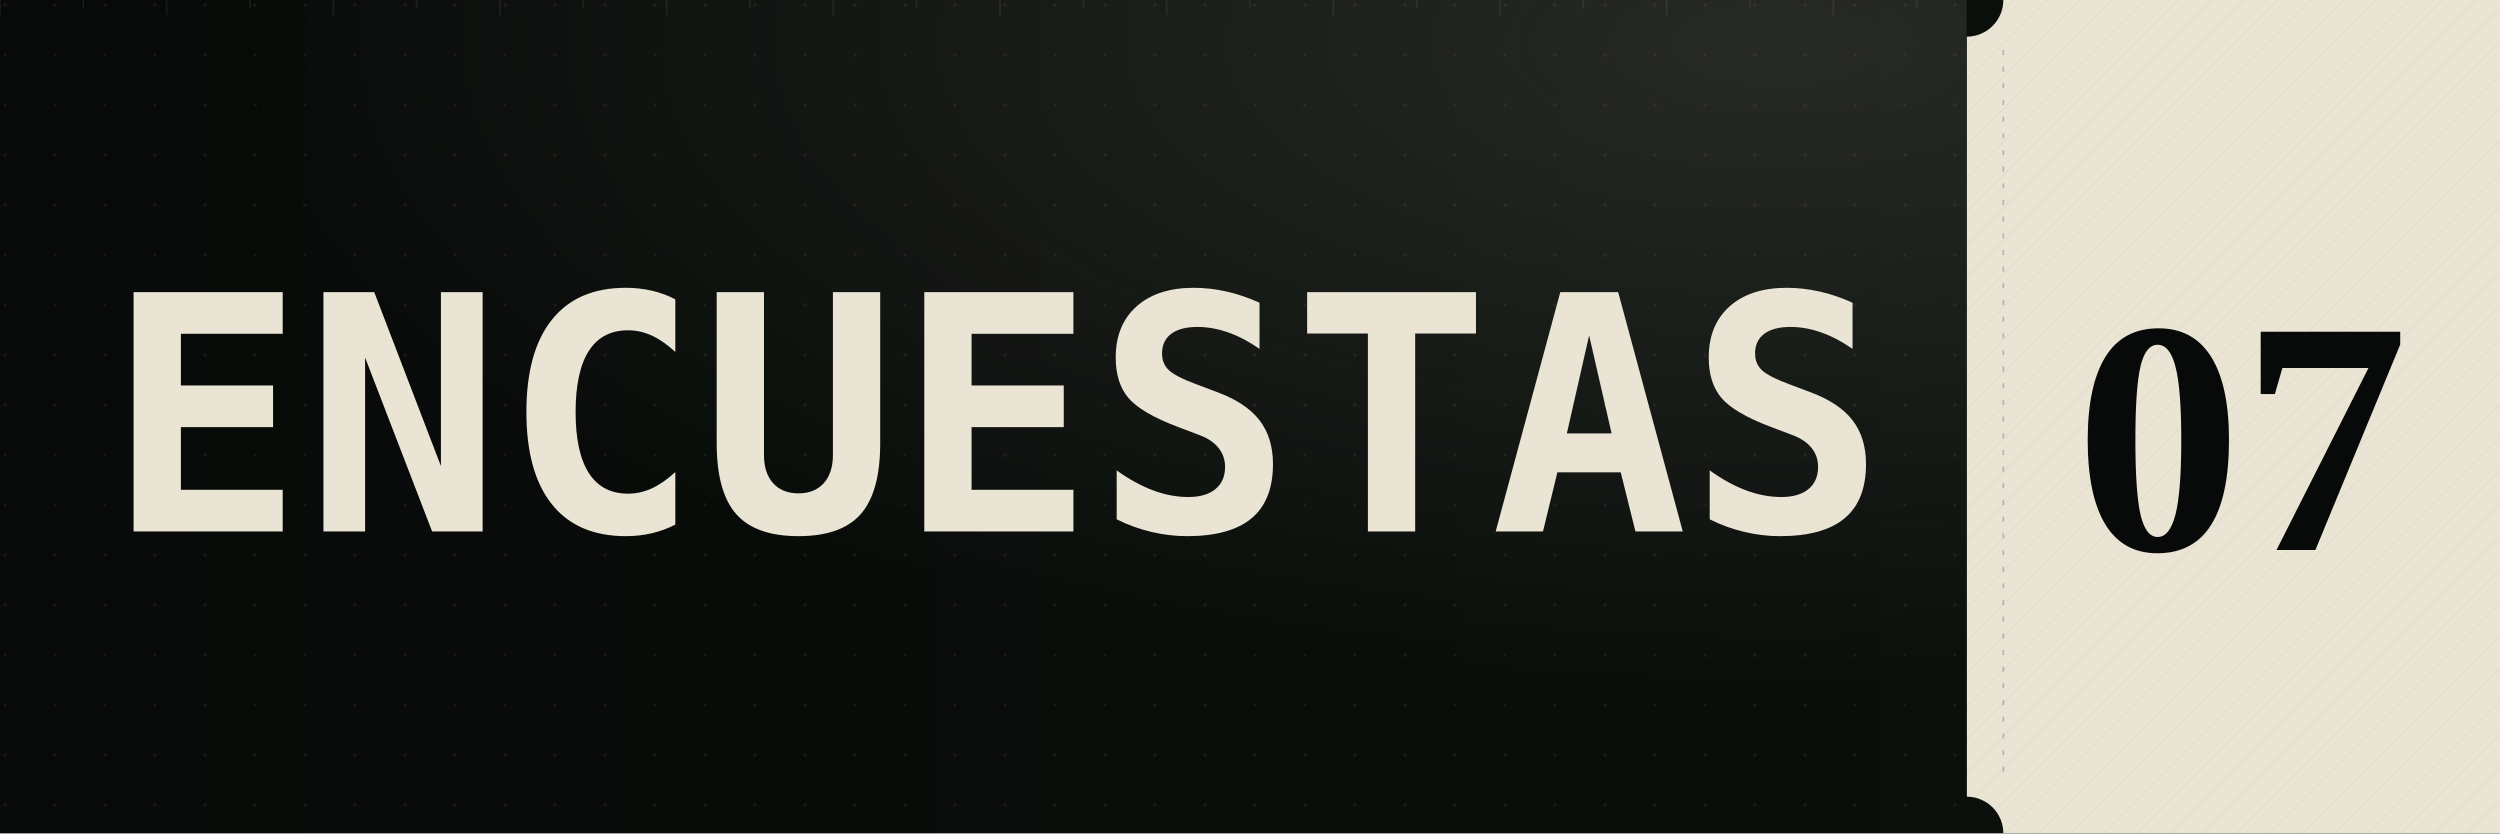
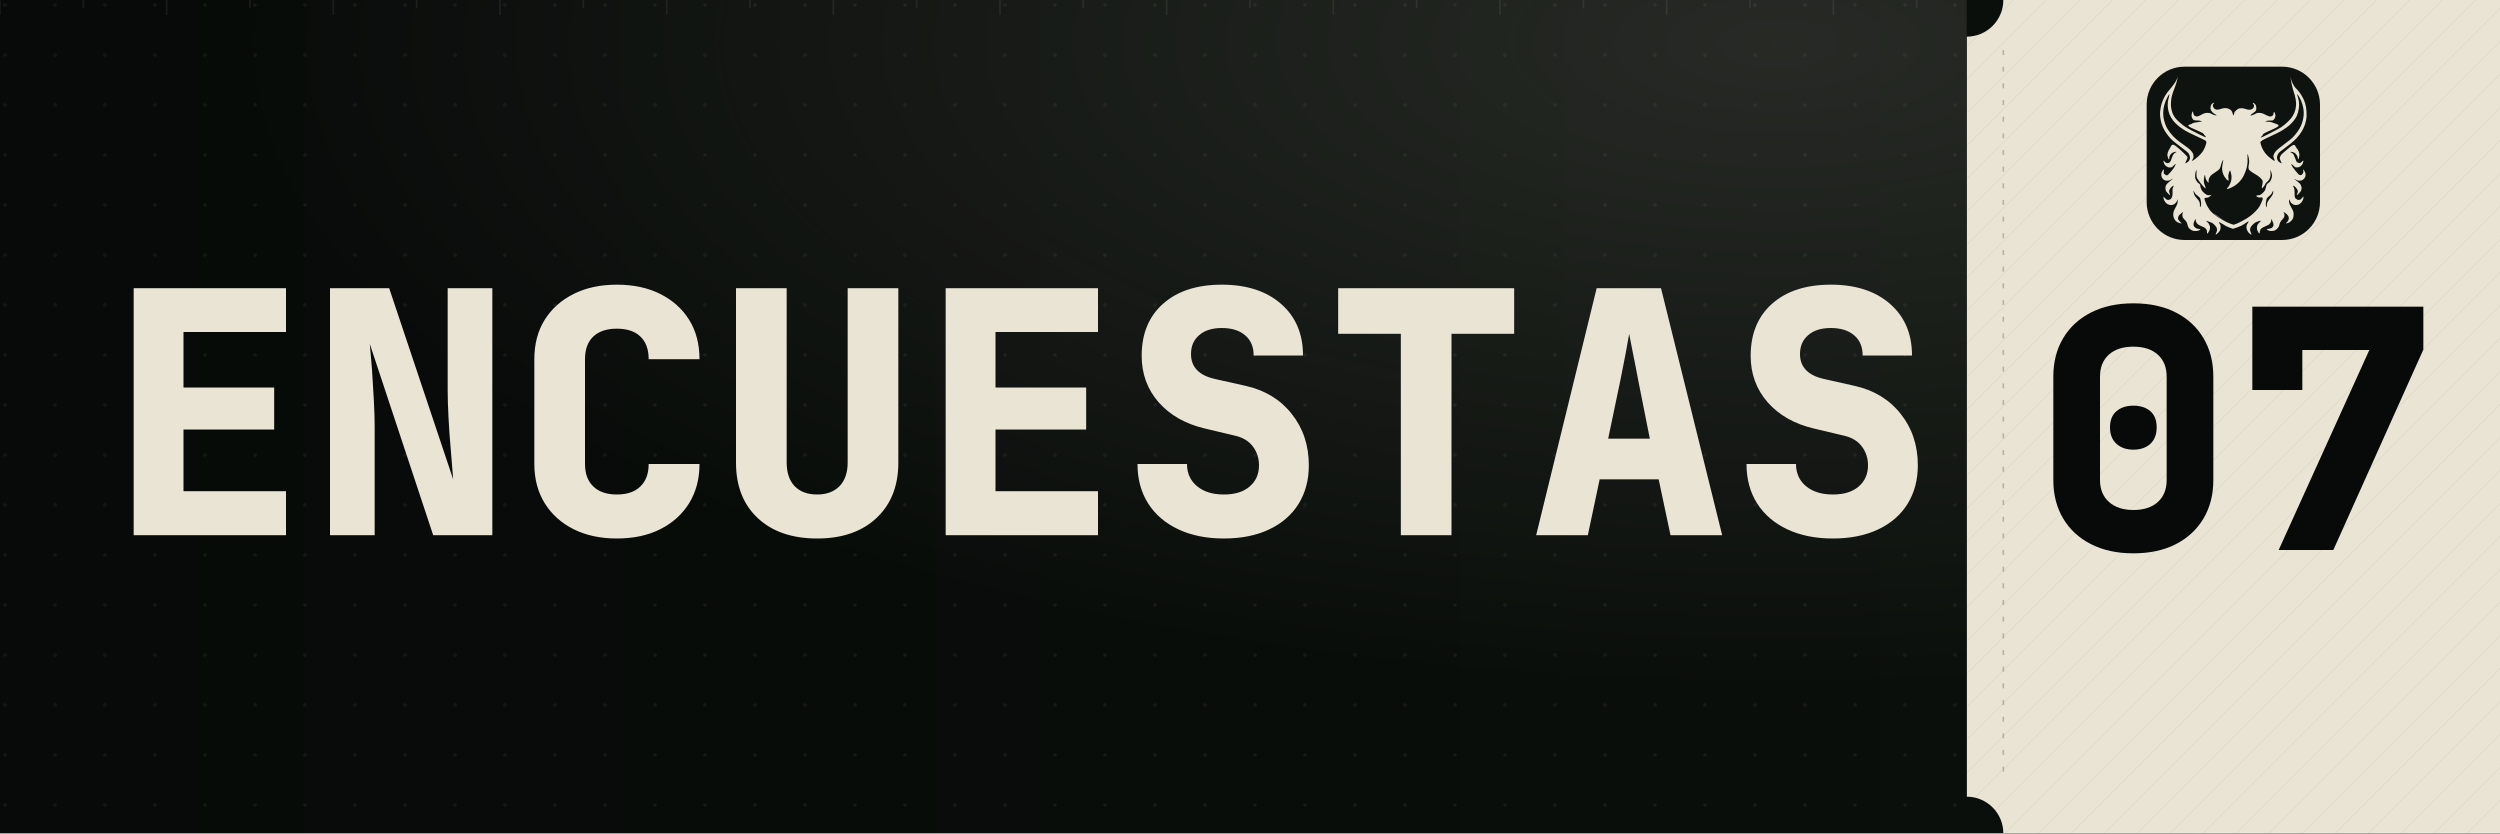
<svg xmlns="http://www.w3.org/2000/svg" viewBox="0 0 1500 500" width="1500" height="500" role="img" aria-label="neCyberWiki comunidad - encuestas">
  <defs>
    <linearGradient id="bg" x1="0" y1="0" x2="1" y2="0">
      <stop offset="0" stop-color="#070a08" />
      <stop offset="1" stop-color="#0b100c" />
    </linearGradient>
    <radialGradient id="glow" cx=".9" cy=".05" r=".78">
      <stop offset="0" stop-color="#e9e4d4" stop-opacity=".13" />
      <stop offset="1" stop-color="#e9e4d4" stop-opacity="0" />
    </radialGradient>
    <pattern id="dots" width="30" height="30" patternUnits="userSpaceOnUse">
      <circle cx="3" cy="3" r="1.1" fill="#e9e4d4" opacity=".06" />
    </pattern>
    <pattern id="hatch" width="14" height="14" patternUnits="userSpaceOnUse" patternTransform="rotate(45)">
      <line x1="0" y1="0" x2="0" y2="14" stroke="#070a08" stroke-width="1" opacity=".05" />
    </pattern>
    <mask id="stub">
      <rect x="1180" y="0" width="320" height="500" fill="#fff" />
      <circle cx="1180" cy="0" r="22" fill="#000" />
      <circle cx="1180" cy="500" r="22" fill="#000" />
    </mask>
  </defs>
  <rect width="1500" height="500" fill="url(#bg)" />
  <rect width="1180" height="500" fill="url(#dots)" />
  <rect width="1180" height="500" fill="url(#glow)" />
  <path d="M0 0V9 M50 0V5 M100 0V9 M150 0V5 M200 0V9 M250 0V5 M300 0V9 M350 0V5 M400 0V9 M450 0V5 M500 0V9 M550 0V5 M600 0V9 M650 0V5 M700 0V9 M750 0V5 M800 0V9 M850 0V5 M900 0V9 M950 0V5 M1000 0V9 M1050 0V5 M1100 0V9 M1150 0V5" stroke="#e9e4d4" stroke-opacity=".08" stroke-width="1" />
  <g mask="url(#stub)">
    <rect x="1180" y="0" width="320" height="500" fill="#e9e4d4" />
    <rect x="1180" y="0" width="320" height="500" fill="url(#hatch)" />
    <line x1="1202" y1="30" x2="1202" y2="470" stroke="#070a08" stroke-opacity=".22" stroke-width="1" stroke-dasharray="3 7" />
-     <text x="1345" y="330" text-anchor="middle" font-size="200" font-weight="800" fill="#070a08">07</text>
+     <path fill="#070a08" d="M1280.0 332.0Q1265.4 332.0 1254.6 326.5Q1243.8 321.0 1237.9 311.1Q1232.0 301.2 1232.0 288.0V226.0Q1232.0 212.8 1237.9 202.9Q1243.8 193.0 1254.6 187.5Q1265.4 182.0 1280.0 182.0Q1294.8 182.0 1305.5 187.5Q1316.2 193.0 1322.1 202.9Q1328.0 212.8 1328.0 226.0V288.0Q1328.0 301.2 1322.1 311.1Q1316.2 321.0 1305.5 326.5Q1294.8 332.0 1280.0 332.0ZM1280.0 306.0Q1289.4 306.0 1294.7 301.2Q1300.0 296.4 1300.0 288.0V226.0Q1300.0 217.6 1294.7 212.8Q1289.4 208.0 1280.0 208.0Q1270.6 208.0 1265.3 212.8Q1260.0 217.6 1260.0 226.0V288.0Q1260.0 296.4 1265.4 301.2Q1270.8 306.0 1280.0 306.0ZM1280.0 269.8Q1273.8 269.8 1269.9 266.3Q1266.0 262.8 1266.0 256.4Q1266.0 250.0 1269.9 246.7Q1273.8 243.4 1280.0 243.4Q1286.4 243.4 1290.2 246.7Q1294.0 250.0 1294.0 256.4Q1294.0 262.8 1290.2 266.3Q1286.4 269.8 1280.0 269.8ZM1367.2 330.0 1421.6 210.0H1381.4V234.0H1351.4V184.0H1454.0V209.8L1400.0 330.0Z" />
+     <g transform="translate(1288.0 40) scale(1.625)">
+       <rect width="64" height="64" rx="14" fill="#0e130f" />
+       <path fill="#e9e4d4" fill-rule="evenodd" d="M 11.45 3.40 C 11.45 5.10, 10.36 7.75, 10.09 8.42 C 9.82 9.10, 9.48 10.15, 9.30 10.89 C 9.12 11.63, 9.05 12.20, 9.00 12.87 C 8.95 13.54, 8.92 14.25, 9.00 14.94 C 9.08 15.63, 9.31 16.46, 9.50 17.02 C 9.69 17.58, 9.88 17.88, 10.14 18.30 C 10.40 18.72, 10.51 18.97, 11.08 19.54 C 11.65 20.11, 12.65 21.07, 13.57 21.74 C 14.49 22.41, 15.26 22.85, 16.59 23.56 C 17.93 24.27, 20.80 25.72, 21.58 25.99 C 22.36 26.26, 21.46 25.45, 21.25 25.17 C 21.04 24.89, 21.24 24.84, 20.29 24.31 C 19.34 23.78, 16.12 22.55, 15.52 22.01 C 14.92 21.47, 16.36 21.31, 16.69 21.09 C 17.02 20.87, 16.92 20.84, 17.52 20.70 C 18.12 20.56, 19.96 20.36, 20.27 20.23 C 20.57 20.10, 19.78 19.98, 19.35 19.91 C 18.92 19.84, 18.05 19.90, 17.67 19.81 C 17.29 19.72, 17.24 19.62, 17.06 19.39 C 16.88 19.16, 16.68 18.79, 16.61 18.45 C 16.54 18.11, 16.59 17.68, 16.66 17.36 C 16.73 17.04, 16.90 16.47, 17.03 16.55 C 17.16 16.63, 17.23 17.55, 17.45 17.86 C 17.66 18.16, 18.00 18.33, 18.32 18.38 C 18.64 18.43, 18.92 18.34, 19.35 18.18 C 19.78 18.02, 20.44 17.57, 20.88 17.39 C 21.32 17.21, 21.57 17.13, 21.97 17.09 C 22.37 17.05, 22.79 17.02, 23.26 17.14 C 23.73 17.26, 24.36 17.70, 24.79 17.83 C 25.22 17.96, 25.87 18.06, 25.82 17.93 C 25.77 17.80, 24.85 17.40, 24.49 17.04 C 24.13 16.68, 23.76 16.24, 23.63 15.78 C 23.50 15.32, 23.60 14.67, 23.72 14.30 C 23.84 13.93, 24.16 13.70, 24.34 13.54 C 24.52 13.38, 24.70 13.35, 24.79 13.34 C 24.88 13.33, 24.95 13.37, 24.91 13.46 C 24.87 13.56, 24.59 13.71, 24.52 13.91 C 24.45 14.11, 24.37 14.37, 24.47 14.65 C 24.57 14.93, 24.82 15.41, 25.13 15.61 C 25.44 15.81, 25.74 15.91, 26.32 15.86 C 26.90 15.81, 27.95 15.37, 28.59 15.31 C 29.23 15.25, 29.71 15.33, 30.17 15.51 C 30.64 15.69, 31.07 15.97, 31.38 16.38 C 31.69 16.79, 31.86 17.93, 32.05 17.98 C 32.24 18.03, 32.24 17.07, 32.52 16.67 C 32.80 16.28, 33.35 15.83, 33.73 15.61 C 34.10 15.39, 34.44 15.39, 34.77 15.36 C 35.10 15.33, 35.27 15.33, 35.71 15.41 C 36.15 15.49, 36.95 15.79, 37.38 15.86 C 37.82 15.93, 38.05 15.90, 38.32 15.86 C 38.59 15.82, 38.78 15.73, 38.97 15.61 C 39.16 15.49, 39.33 15.31, 39.44 15.14 C 39.55 14.97, 39.61 14.77, 39.63 14.60 C 39.65 14.43, 39.65 14.28, 39.58 14.10 C 39.51 13.92, 39.23 13.64, 39.19 13.51 C 39.14 13.38, 39.20 13.31, 39.31 13.34 C 39.42 13.37, 39.68 13.50, 39.86 13.68 C 40.04 13.86, 40.27 14.06, 40.37 14.40 C 40.47 14.74, 40.52 15.38, 40.47 15.73 C 40.42 16.08, 40.44 16.15, 40.08 16.52 C 39.72 16.89, 38.46 17.71, 38.32 17.93 C 38.18 18.15, 38.86 17.96, 39.26 17.83 C 39.66 17.70, 40.29 17.26, 40.74 17.14 C 41.19 17.02, 41.58 17.05, 41.98 17.09 C 42.38 17.13, 42.63 17.20, 43.12 17.39 C 43.60 17.58, 44.44 18.07, 44.89 18.23 C 45.34 18.39, 45.54 18.43, 45.83 18.38 C 46.12 18.33, 46.45 18.20, 46.65 17.91 C 46.85 17.62, 46.88 16.69, 47.02 16.65 C 47.16 16.61, 47.41 17.36, 47.49 17.66 C 47.57 17.96, 47.55 18.18, 47.49 18.45 C 47.43 18.72, 47.32 19.05, 47.14 19.29 C 46.96 19.52, 46.80 19.76, 46.43 19.86 C 46.05 19.96, 45.33 19.84, 44.89 19.91 C 44.45 19.98, 43.72 20.21, 43.78 20.28 C 43.84 20.35, 44.77 20.28, 45.24 20.35 C 45.71 20.42, 46.06 20.43, 46.62 20.70 C 47.18 20.97, 49.12 21.33, 48.62 21.96 C 48.12 22.59, 44.58 23.93, 43.61 24.50 C 42.64 25.07, 42.97 25.11, 42.79 25.37 C 42.61 25.63, 41.61 26.45, 42.52 26.08 C 43.43 25.71, 46.88 23.92, 48.25 23.17 C 49.62 22.42, 49.90 22.25, 50.72 21.59 C 51.54 20.93, 52.53 20.01, 53.17 19.24 C 53.81 18.47, 54.22 17.77, 54.55 16.97 C 54.88 16.17, 55.07 15.28, 55.15 14.45 C 55.23 13.62, 55.15 12.86, 55.00 11.98 C 54.85 11.10, 54.57 10.01, 54.26 9.16 C 53.95 8.31, 53.12 5.10, 53.12 3.40 C 53.12 5.10, 54.49 7.39, 54.97 7.85 C 55.45 8.31, 55.97 8.84, 56.48 9.56 C 56.99 10.28, 57.61 11.28, 58.01 12.18 C 58.41 13.08, 58.68 13.95, 58.85 14.94 C 59.02 15.93, 59.06 17.27, 59.05 18.11 C 59.04 18.95, 58.92 19.38, 58.80 19.98 C 58.68 20.58, 58.56 21.06, 58.31 21.71 C 58.06 22.36, 57.75 23.12, 57.27 23.89 C 56.79 24.66, 56.14 25.54, 55.44 26.31 C 54.74 27.08, 54.07 27.66, 53.05 28.50 C 52.03 29.34, 50.11 30.66, 49.34 31.32 C 48.57 31.98, 48.63 32.10, 48.43 32.43 C 48.23 32.76, 48.17 32.99, 48.13 33.27 C 48.09 33.55, 48.11 33.86, 48.18 34.11 C 48.25 34.36, 48.40 34.61, 48.53 34.80 C 48.66 34.98, 48.74 35.08, 48.95 35.22 C 49.16 35.36, 49.75 35.83, 49.79 35.62 C 49.83 35.41, 49.22 34.43, 49.17 33.96 C 49.12 33.49, 49.28 33.15, 49.51 32.78 C 49.74 32.41, 49.77 32.36, 50.53 31.72 C 51.29 31.08, 53.29 29.24, 54.08 28.95 C 54.87 28.66, 54.94 29.55, 55.29 29.96 C 55.64 30.37, 56.00 30.90, 56.18 31.39 C 56.36 31.88, 56.42 32.40, 56.38 32.88 C 56.34 33.36, 56.06 34.23, 55.94 34.26 C 55.82 34.29, 55.82 33.45, 55.64 33.07 C 55.46 32.70, 55.16 32.27, 54.87 32.01 C 54.58 31.75, 54.21 31.61, 53.89 31.52 C 53.57 31.43, 53.00 31.42, 52.97 31.49 C 52.94 31.55, 53.47 31.73, 53.69 31.91 C 53.91 32.09, 54.05 32.09, 54.31 32.58 C 54.57 33.07, 55.01 34.39, 55.24 34.85 C 55.47 35.31, 55.48 35.25, 55.71 35.37 C 55.95 35.49, 56.30 35.68, 56.65 35.57 C 57.00 35.46, 57.63 34.71, 57.81 34.70 C 57.99 34.69, 57.78 35.25, 57.71 35.50 C 57.64 35.75, 57.54 35.96, 57.37 36.19 C 57.20 36.41, 56.93 36.69, 56.70 36.85 C 56.47 37.01, 56.25 37.09, 56.01 37.15 C 55.77 37.21, 55.49 37.23, 55.27 37.20 C 55.05 37.18, 54.99 37.21, 54.68 37.00 C 54.37 36.79, 53.54 35.91, 53.42 35.94 C 53.30 35.97, 53.55 36.56, 53.96 37.17 C 54.38 37.78, 55.46 39.09, 55.91 39.57 C 56.36 40.05, 56.43 39.96, 56.65 40.02 C 56.87 40.08, 57.05 40.05, 57.24 39.92 C 57.43 39.79, 57.66 39.47, 57.76 39.25 C 57.86 39.03, 57.87 38.81, 57.86 38.61 C 57.85 38.41, 57.70 38.16, 57.71 38.06 C 57.72 37.97, 57.75 37.87, 57.89 38.04 C 58.03 38.21, 58.42 38.74, 58.55 39.10 C 58.68 39.46, 58.69 39.85, 58.65 40.19 C 58.61 40.53, 58.49 40.86, 58.31 41.13 C 58.13 41.40, 57.81 41.64, 57.59 41.79 C 57.37 41.94, 57.29 42.00, 57.00 42.04 C 56.71 42.08, 56.26 42.13, 55.86 42.04 C 55.46 41.95, 54.49 41.34, 54.60 41.52 C 54.71 41.71, 56.10 42.66, 56.53 43.15 C 56.96 43.64, 57.07 44.08, 57.17 44.44 C 57.27 44.80, 57.18 45.04, 57.12 45.33 C 57.05 45.62, 57.05 45.82, 56.78 46.17 C 56.51 46.52, 55.63 47.41, 55.47 47.43 C 55.30 47.45, 55.75 46.59, 55.79 46.27 C 55.83 45.95, 55.84 45.83, 55.69 45.52 C 55.54 45.21, 55.14 44.66, 54.87 44.41 C 54.60 44.15, 54.11 43.84, 54.06 43.99 C 54.01 44.14, 54.44 44.65, 54.55 45.33 C 54.66 46.01, 54.57 47.49, 54.70 48.09 C 54.83 48.69, 55.10 48.72, 55.32 48.91 C 55.54 49.09, 55.75 49.18, 56.01 49.20 C 56.27 49.22, 56.55 49.21, 56.85 49.01 C 57.15 48.81, 57.61 48.13, 57.79 48.02 C 57.97 47.91, 57.92 48.16, 57.91 48.34 C 57.90 48.53, 57.83 48.84, 57.71 49.13 C 57.59 49.42, 57.40 49.79, 57.17 50.07 C 56.94 50.35, 56.61 50.62, 56.31 50.79 C 56.01 50.96, 55.67 51.04, 55.37 51.08 C 55.07 51.12, 54.80 51.10, 54.53 51.03 C 54.26 50.96, 53.97 50.80, 53.74 50.64 C 53.51 50.48, 53.36 50.34, 53.17 50.07 C 52.98 49.80, 52.71 48.94, 52.63 49.03 C 52.55 49.12, 52.51 49.96, 52.72 50.61 C 52.93 51.26, 53.65 52.33, 53.91 52.93 C 54.17 53.53, 54.24 53.70, 54.26 54.22 C 54.28 54.74, 54.23 55.53, 54.01 56.05 C 53.79 56.56, 53.26 57.04, 52.95 57.31 C 52.64 57.59, 52.42 57.61, 52.16 57.70 C 51.90 57.79, 51.39 57.95, 51.39 57.83 C 51.39 57.71, 52.00 57.33, 52.18 56.99 C 52.36 56.65, 52.52 56.19, 52.48 55.80 C 52.44 55.41, 52.25 55.02, 51.93 54.66 C 51.61 54.30, 50.76 53.69, 50.58 53.65 C 50.40 53.61, 50.83 54.09, 50.85 54.42 C 50.87 54.75, 50.94 55.17, 50.70 55.65 C 50.46 56.13, 49.74 56.70, 49.41 57.28 C 49.08 57.87, 48.98 58.69, 48.72 59.16 C 48.46 59.63, 48.14 59.88, 47.86 60.12 C 47.58 60.35, 47.38 60.48, 47.02 60.57 C 46.67 60.66, 46.07 60.69, 45.73 60.67 C 45.39 60.65, 45.22 60.57, 44.99 60.47 C 44.77 60.37, 44.20 60.20, 44.38 60.05 C 44.56 59.90, 45.69 59.79, 46.08 59.58 C 46.47 59.37, 46.64 59.10, 46.75 58.81 C 46.86 58.52, 46.87 58.25, 46.75 57.83 C 46.63 57.41, 46.16 56.40, 46.03 56.27 C 45.90 56.15, 46.04 56.81, 45.96 57.08 C 45.88 57.35, 45.74 57.64, 45.56 57.87 C 45.38 58.10, 45.39 58.16, 44.89 58.44 C 44.39 58.72, 43.08 59.23, 42.57 59.58 C 42.06 59.93, 42.02 60.20, 41.86 60.54 C 41.70 60.88, 41.79 61.64, 41.63 61.65 C 41.47 61.66, 41.07 60.91, 40.92 60.59 C 40.77 60.27, 40.74 60.02, 40.72 59.75 C 40.70 59.48, 40.71 59.24, 40.77 58.96 C 40.84 58.68, 40.88 58.40, 41.11 58.07 C 41.34 57.74, 42.08 57.17, 42.15 56.99 C 42.22 56.81, 41.90 56.90, 41.53 57.01 C 41.16 57.12, 40.44 57.32, 39.95 57.65 C 39.46 57.98, 38.88 58.63, 38.60 58.96 C 38.33 59.29, 38.37 59.34, 38.30 59.60 C 38.23 59.86, 38.14 60.09, 38.20 60.49 C 38.26 60.89, 38.77 61.88, 38.67 62.00 C 38.57 62.12, 37.90 61.57, 37.61 61.23 C 37.32 60.89, 37.04 60.39, 36.92 59.95 C 36.80 59.51, 36.81 59.04, 36.92 58.57 C 37.03 58.10, 37.90 57.14, 37.58 57.16 C 37.26 57.18, 35.91 58.25, 35.01 58.69 C 34.10 59.13, 32.78 59.62, 32.15 59.78 C 31.52 59.94, 31.67 59.78, 31.21 59.63 C 30.75 59.48, 30.12 59.26, 29.38 58.89 C 28.64 58.52, 27.11 57.45, 26.76 57.41 C 26.41 57.37, 27.21 58.21, 27.28 58.67 C 27.35 59.13, 27.30 59.73, 27.18 60.15 C 27.06 60.57, 26.82 60.87, 26.54 61.18 C 26.26 61.49, 25.58 62.09, 25.48 62.00 C 25.38 61.91, 25.87 60.98, 25.95 60.64 C 26.03 60.30, 26.01 60.21, 25.95 59.95 C 25.89 59.69, 25.89 59.43, 25.60 59.06 C 25.32 58.69, 24.79 58.09, 24.24 57.75 C 23.68 57.41, 22.64 57.13, 22.27 57.01 C 21.90 56.89, 21.90 56.88, 22.00 57.03 C 22.10 57.18, 22.66 57.57, 22.89 57.92 C 23.12 58.27, 23.32 58.70, 23.38 59.11 C 23.44 59.52, 23.40 59.97, 23.23 60.39 C 23.06 60.81, 22.54 61.63, 22.37 61.65 C 22.21 61.67, 22.33 60.84, 22.24 60.54 C 22.15 60.24, 22.03 60.05, 21.85 59.85 C 21.67 59.65, 21.65 59.59, 21.18 59.33 C 20.71 59.07, 19.51 58.65, 19.01 58.29 C 18.51 57.93, 18.35 57.52, 18.19 57.18 C 18.03 56.84, 18.20 56.21, 18.07 56.27 C 17.94 56.33, 17.51 57.12, 17.40 57.53 C 17.29 57.95, 17.25 58.40, 17.40 58.76 C 17.55 59.12, 17.92 59.47, 18.32 59.68 C 18.72 59.89, 19.67 59.92, 19.82 60.05 C 19.97 60.18, 19.43 60.37, 19.20 60.47 C 18.97 60.57, 18.78 60.65, 18.46 60.67 C 18.14 60.70, 17.63 60.70, 17.28 60.62 C 16.93 60.54, 16.66 60.45, 16.34 60.22 C 16.02 59.99, 15.65 59.73, 15.38 59.26 C 15.11 58.79, 15.06 57.97, 14.73 57.38 C 14.40 56.80, 13.66 56.24, 13.40 55.75 C 13.14 55.26, 13.19 54.77, 13.20 54.42 C 13.21 54.07, 13.65 53.60, 13.47 53.65 C 13.29 53.70, 12.43 54.38, 12.12 54.71 C 11.81 55.04, 11.69 55.34, 11.62 55.65 C 11.55 55.95, 11.52 56.19, 11.72 56.54 C 11.92 56.89, 12.64 57.55, 12.81 57.78 C 12.98 58.01, 12.98 57.96, 12.73 57.90 C 12.48 57.84, 11.69 57.64, 11.30 57.41 C 10.91 57.18, 10.63 56.88, 10.39 56.54 C 10.16 56.20, 9.98 55.74, 9.89 55.36 C 9.80 54.98, 9.80 54.66, 9.84 54.27 C 9.88 53.88, 9.89 53.64, 10.14 53.03 C 10.39 52.42, 11.11 51.28, 11.32 50.61 C 11.53 49.94, 11.46 49.11, 11.42 48.98 C 11.38 48.85, 11.26 49.54, 11.08 49.82 C 10.90 50.10, 10.62 50.44, 10.36 50.64 C 10.10 50.84, 9.80 50.96, 9.52 51.03 C 9.24 51.10, 8.98 51.13, 8.68 51.08 C 8.38 51.03, 7.98 50.91, 7.69 50.74 C 7.40 50.57, 7.15 50.34, 6.93 50.07 C 6.71 49.80, 6.50 49.45, 6.38 49.13 C 6.26 48.81, 6.20 48.32, 6.19 48.14 C 6.18 47.96, 6.14 47.93, 6.31 48.07 C 6.48 48.21, 6.92 48.77, 7.20 48.96 C 7.48 49.15, 7.74 49.20, 7.99 49.20 C 8.25 49.20, 8.54 49.07, 8.73 48.96 C 8.92 48.85, 9.01 48.82, 9.15 48.54 C 9.29 48.26, 9.48 47.85, 9.55 47.30 C 9.62 46.75, 9.48 45.78, 9.55 45.23 C 9.62 44.68, 10.06 44.12, 9.99 43.99 C 9.92 43.86, 9.39 44.21, 9.13 44.46 C 8.87 44.71, 8.55 45.17, 8.41 45.47 C 8.27 45.77, 8.27 45.94, 8.31 46.27 C 8.35 46.60, 8.80 47.44, 8.63 47.43 C 8.46 47.42, 7.60 46.58, 7.32 46.22 C 7.04 45.86, 7.04 45.59, 6.98 45.28 C 6.92 44.97, 6.88 44.69, 6.98 44.34 C 7.08 43.99, 7.12 43.70, 7.57 43.20 C 8.02 42.70, 9.58 41.56, 9.69 41.37 C 9.80 41.18, 8.72 41.94, 8.24 42.04 C 7.76 42.14, 7.22 42.14, 6.80 41.99 C 6.38 41.84, 5.97 41.51, 5.74 41.13 C 5.51 40.76, 5.39 40.18, 5.40 39.74 C 5.41 39.30, 5.64 38.80, 5.79 38.51 C 5.94 38.22, 6.23 37.89, 6.31 37.99 C 6.39 38.09, 6.26 38.84, 6.29 39.10 C 6.32 39.36, 6.33 39.39, 6.48 39.55 C 6.63 39.71, 6.95 40.02, 7.20 40.07 C 7.45 40.12, 7.53 40.24, 7.99 39.82 C 8.45 39.40, 9.49 38.18, 9.94 37.52 C 10.39 36.87, 10.75 35.98, 10.68 35.89 C 10.61 35.80, 9.81 36.73, 9.52 36.95 C 9.23 37.17, 9.15 37.16, 8.93 37.20 C 8.71 37.24, 8.44 37.25, 8.19 37.20 C 7.94 37.15, 7.68 37.04, 7.45 36.90 C 7.22 36.76, 7.00 36.57, 6.83 36.38 C 6.66 36.19, 6.54 36.00, 6.43 35.74 C 6.32 35.48, 6.21 34.97, 6.19 34.80 C 6.17 34.63, 6.19 34.64, 6.31 34.73 C 6.43 34.82, 6.69 35.17, 6.90 35.32 C 7.11 35.47, 7.33 35.59, 7.55 35.62 C 7.77 35.64, 8.02 35.60, 8.24 35.47 C 8.46 35.34, 8.61 35.31, 8.85 34.85 C 9.09 34.39, 9.43 33.18, 9.69 32.68 C 9.95 32.18, 10.19 32.06, 10.41 31.86 C 10.63 31.66, 11.03 31.55, 11.03 31.49 C 11.03 31.42, 10.70 31.40, 10.41 31.47 C 10.13 31.54, 9.64 31.67, 9.32 31.91 C 9.00 32.15, 8.69 32.53, 8.51 32.93 C 8.33 33.33, 8.37 34.25, 8.24 34.28 C 8.11 34.31, 7.81 33.50, 7.72 33.12 C 7.63 32.74, 7.59 32.47, 7.72 31.99 C 7.85 31.51, 8.12 30.78, 8.51 30.26 C 8.90 29.75, 9.05 28.47, 10.07 28.90 C 11.09 29.33, 13.82 31.98, 14.63 32.83 C 15.44 33.68, 14.99 33.55, 14.93 34.01 C 14.87 34.47, 14.21 35.43, 14.26 35.62 C 14.30 35.81, 14.96 35.33, 15.20 35.17 C 15.43 35.01, 15.54 34.87, 15.67 34.66 C 15.80 34.45, 15.92 34.14, 15.97 33.91 C 16.02 33.68, 16.02 33.52, 15.97 33.27 C 15.92 33.02, 15.87 32.76, 15.67 32.43 C 15.47 32.10, 15.76 32.17, 14.76 31.32 C 13.76 30.47, 10.90 28.42, 9.67 27.32 C 8.44 26.22, 7.96 25.51, 7.37 24.73 C 6.78 23.95, 6.46 23.30, 6.14 22.65 C 5.82 22.00, 5.63 21.45, 5.45 20.82 C 5.27 20.20, 5.13 19.57, 5.05 18.90 C 4.97 18.23, 4.88 17.65, 4.95 16.82 C 5.02 15.99, 5.18 14.86, 5.45 13.91 C 5.72 12.96, 6.11 12.01, 6.58 11.14 C 7.05 10.28, 7.63 9.45, 8.26 8.72 C 8.89 8.00, 11.45 5.10, 11.45 3.40 Z M 8.41 10.15 C 8.55 10.20, 7.91 12.14, 7.82 13.02 C 7.73 13.90, 7.76 14.67, 7.87 15.44 C 7.98 16.21, 8.16 16.93, 8.46 17.66 C 8.76 18.39, 9.20 19.13, 9.69 19.79 C 10.18 20.45, 10.76 21.03, 11.40 21.59 C 12.04 22.15, 12.80 22.70, 13.52 23.17 C 14.24 23.64, 14.52 23.81, 15.70 24.40 C 16.88 24.99, 19.55 26.20, 20.59 26.73 C 21.63 27.26, 21.75 27.22, 21.95 27.59 C 22.15 27.96, 21.99 28.38, 21.80 28.97 C 21.61 29.56, 21.25 30.47, 20.81 31.15 C 20.37 31.83, 19.82 32.44, 19.16 33.05 C 18.50 33.66, 17.15 34.69, 16.83 34.78 C 16.51 34.88, 17.18 33.98, 17.25 33.62 C 17.32 33.26, 17.33 32.98, 17.25 32.63 C 17.17 32.28, 17.09 31.93, 16.76 31.49 C 16.43 31.05, 16.02 30.61, 15.25 29.99 C 14.48 29.37, 13.05 28.47, 12.14 27.76 C 11.23 27.05, 10.51 26.47, 9.79 25.71 C 9.07 24.95, 8.30 23.93, 7.82 23.19 C 7.34 22.45, 7.15 22.04, 6.88 21.27 C 6.61 20.50, 6.31 19.52, 6.19 18.60 C 6.08 17.68, 6.06 16.71, 6.19 15.73 C 6.32 14.75, 6.61 13.65, 6.98 12.72 C 7.35 11.79, 8.27 10.10, 8.41 10.15 Z M 55.59 10.15 C 55.71 10.06, 56.59 11.54, 56.97 12.42 C 57.35 13.30, 57.70 14.49, 57.86 15.44 C 58.02 16.39, 58.04 17.21, 57.96 18.11 C 57.88 19.01, 57.64 20.00, 57.37 20.82 C 57.10 21.64, 56.77 22.32, 56.33 23.05 C 55.89 23.78, 55.29 24.58, 54.75 25.22 C 54.21 25.86, 54.09 26.04, 53.10 26.87 C 52.11 27.70, 49.77 29.37, 48.80 30.18 C 47.83 30.99, 47.62 31.24, 47.29 31.74 C 46.96 32.24, 46.81 32.66, 46.80 33.17 C 46.79 33.68, 47.50 34.76, 47.22 34.78 C 46.94 34.80, 45.68 33.80, 45.09 33.30 C 44.50 32.80, 44.09 32.33, 43.68 31.79 C 43.27 31.25, 42.93 30.69, 42.65 30.06 C 42.37 29.43, 42.03 28.43, 42.00 27.99 C 41.97 27.55, 42.23 27.62, 42.47 27.42 C 42.71 27.22, 42.50 27.27, 43.46 26.78 C 44.42 26.29, 47.07 25.09, 48.25 24.50 C 49.43 23.91, 49.79 23.70, 50.53 23.22 C 51.27 22.74, 52.06 22.20, 52.70 21.64 C 53.34 21.08, 53.89 20.48, 54.35 19.88 C 54.81 19.27, 55.19 18.75, 55.49 18.01 C 55.80 17.27, 56.06 16.28, 56.18 15.44 C 56.30 14.60, 56.33 13.85, 56.23 12.97 C 56.13 12.09, 55.47 10.24, 55.59 10.15 Z M 37.26 32.23 C 37.36 32.19, 37.79 33.91, 37.85 34.80 C 37.91 35.69, 37.47 36.90, 37.61 37.57 C 37.75 38.24, 38.16 38.38, 38.72 38.83 C 39.28 39.28, 40.38 39.81, 40.99 40.26 C 41.60 40.71, 42.09 41.14, 42.40 41.52 C 42.71 41.90, 42.82 42.00, 42.84 42.56 C 42.86 43.12, 42.40 44.65, 42.52 44.86 C 42.64 45.07, 43.30 44.15, 43.54 43.84 C 43.78 43.53, 43.76 43.28, 43.98 43.00 C 44.20 42.72, 44.62 42.46, 44.87 42.16 C 45.12 41.86, 45.31 41.55, 45.46 41.18 C 45.61 40.81, 45.72 40.45, 45.76 39.94 C 45.80 39.43, 45.61 38.20, 45.68 38.14 C 45.75 38.08, 46.11 39.14, 46.20 39.60 C 46.29 40.06, 46.31 40.41, 46.20 40.88 C 46.09 41.35, 45.86 41.98, 45.56 42.41 C 45.26 42.84, 44.67 42.97, 44.38 43.45 C 44.09 43.93, 44.03 44.80, 43.83 45.28 C 43.63 45.76, 43.51 45.97, 43.19 46.31 C 42.87 46.65, 42.38 47.11, 41.93 47.33 C 41.48 47.55, 40.59 47.49, 40.47 47.65 C 40.35 47.81, 40.84 48.13, 41.24 48.27 C 41.64 48.41, 42.69 48.10, 42.84 48.49 C 42.99 48.88, 42.44 49.96, 42.15 50.61 C 41.86 51.26, 41.60 51.77, 41.11 52.39 C 40.62 53.01, 39.89 53.74, 39.21 54.34 C 38.53 54.94, 37.90 55.43, 37.04 55.97 C 36.18 56.51, 34.84 57.22, 34.07 57.60 C 33.30 57.98, 32.81 58.13, 32.44 58.25 C 32.07 58.37, 32.33 58.43, 31.85 58.29 C 31.37 58.15, 30.48 57.84, 29.58 57.41 C 28.68 56.97, 27.32 56.22, 26.47 55.68 C 25.62 55.14, 25.05 54.67, 24.49 54.19 C 23.93 53.71, 23.36 53.05, 23.13 52.79 C 22.90 52.53, 22.72 52.33, 23.11 52.66 C 23.50 52.99, 24.63 54.14, 25.48 54.79 C 26.33 55.44, 28.35 56.66, 28.22 56.54 C 28.09 56.42, 25.53 54.75, 24.69 54.10 C 23.85 53.45, 23.55 53.06, 23.18 52.64 C 22.80 52.22, 22.69 52.05, 22.44 51.60 C 22.19 51.15, 21.87 50.42, 21.70 49.92 C 21.53 49.42, 21.21 48.87, 21.40 48.59 C 21.58 48.32, 22.40 48.47, 22.81 48.27 C 23.22 48.07, 23.83 47.53, 23.87 47.40 C 23.91 47.27, 23.37 47.51, 23.06 47.48 C 22.75 47.45, 22.43 47.47, 22.02 47.23 C 21.61 46.99, 20.96 46.45, 20.61 46.02 C 20.26 45.59, 20.08 45.05, 19.92 44.63 C 19.76 44.21, 19.86 43.82, 19.67 43.50 C 19.48 43.18, 19.04 43.03, 18.78 42.71 C 18.52 42.39, 18.24 41.88, 18.09 41.57 C 17.94 41.26, 17.92 41.22, 17.90 40.83 C 17.88 40.44, 17.90 39.64, 17.99 39.20 C 18.07 38.76, 18.34 38.02, 18.41 38.19 C 18.48 38.35, 18.32 39.63, 18.39 40.19 C 18.46 40.74, 18.43 40.88, 18.83 41.52 C 19.22 42.16, 20.27 43.48, 20.76 44.04 C 21.25 44.60, 21.70 45.06, 21.77 44.86 C 21.84 44.66, 21.26 43.43, 21.16 42.86 C 21.06 42.29, 21.10 41.90, 21.16 41.42 C 21.22 40.94, 21.38 39.96, 21.50 39.99 C 21.62 40.02, 21.68 41.15, 21.90 41.62 C 22.12 42.09, 22.64 42.81, 22.81 42.83 C 22.97 42.85, 22.80 42.08, 22.89 41.72 C 22.98 41.36, 23.12 41.00, 23.33 40.68 C 23.54 40.36, 23.68 40.19, 24.14 39.82 C 24.60 39.45, 25.59 38.86, 26.07 38.48 C 26.55 38.10, 26.76 38.01, 27.03 37.52 C 27.30 37.03, 27.47 36.05, 27.68 35.54 C 27.89 35.03, 28.26 34.22, 28.29 34.48 C 28.32 34.74, 27.91 36.33, 27.87 37.08 C 27.83 37.83, 27.86 38.34, 28.02 38.95 C 28.18 39.56, 28.45 40.21, 28.81 40.73 C 29.17 41.25, 29.95 42.20, 30.17 42.09 C 30.39 41.98, 30.05 40.72, 30.15 40.09 C 30.25 39.47, 30.59 38.42, 30.76 38.34 C 30.93 38.26, 31.09 39.22, 31.18 39.60 C 31.27 39.98, 31.33 40.20, 31.33 40.63 C 31.33 41.06, 31.32 41.62, 31.18 42.16 C 31.04 42.70, 30.75 43.39, 30.49 43.89 C 30.23 44.39, 29.58 44.96, 29.60 45.13 C 29.62 45.30, 30.20 45.07, 30.62 44.91 C 31.05 44.75, 31.66 44.46, 32.15 44.17 C 32.63 43.88, 33.10 43.55, 33.53 43.18 C 33.96 42.80, 34.37 42.39, 34.74 41.92 C 35.12 41.45, 35.45 40.98, 35.78 40.34 C 36.11 39.70, 36.51 38.68, 36.72 38.06 C 36.93 37.44, 36.97 37.13, 37.06 36.63 C 37.15 36.13, 37.23 35.78, 37.26 35.05 C 37.29 34.32, 37.16 32.27, 37.26 32.23 Z M 17.30 45.82 C 17.41 45.89, 17.73 46.66, 18.09 47.06 C 18.45 47.46, 19.18 47.91, 19.48 48.24 C 19.78 48.57, 19.76 48.61, 19.87 49.03 C 19.98 49.45, 20.15 50.29, 20.12 50.76 C 20.09 51.23, 19.81 52.01, 19.70 51.87 C 19.59 51.73, 19.79 50.60, 19.48 49.92 C 19.17 49.24, 18.20 48.34, 17.85 47.80 C 17.50 47.26, 17.49 46.99, 17.40 46.66 C 17.31 46.33, 17.19 45.75, 17.30 45.82 Z M 46.70 45.82 C 46.78 45.86, 46.81 46.64, 46.45 47.35 C 46.09 48.06, 44.91 49.32, 44.57 50.07 C 44.23 50.82, 44.50 51.75, 44.40 51.87 C 44.30 51.99, 44.01 51.28, 43.98 50.81 C 43.95 50.34, 44.13 49.48, 44.23 49.08 C 44.33 48.68, 44.28 48.72, 44.57 48.39 C 44.86 48.06, 45.61 47.53, 45.96 47.10 C 46.31 46.67, 46.62 45.78, 46.70 45.82 Z" />
+     </g>
  </g>
-   <g font-family="'JetBrains Mono','DejaVu Sans Mono',monospace">
-     <text x="64" y="318.9" font-size="197" font-weight="800" fill="#e9e4d4">ENCUESTAS</text>
+   <g>
+     <path fill="#e9e4d4" d="M80.2 321.1V172.9H171.6V199.2H110.1V232.5H164.5V257.7H110.1V294.7H171.6V321.1ZM198.0 321.1V172.9H233.5L271.9 287.6Q271.3 280.0 270.5 270.2Q269.6 260.4 269.1 250.5Q268.6 240.7 268.6 233.8V172.9H295.4V321.1H259.9L221.9 206.4Q222.5 212.9 223.2 221.8Q223.8 230.7 224.3 239.9Q224.8 249.0 224.8 256.1V321.1ZM370.1 323.1Q355.3 323.1 344.1 317.5Q333.0 311.9 326.8 301.9Q320.6 291.8 320.6 278.4V215.5Q320.6 201.9 326.8 191.9Q333.0 182.0 344.1 176.4Q355.3 170.8 370.1 170.8Q385.1 170.8 396.2 176.4Q407.3 182.0 413.5 191.9Q419.7 201.9 419.7 215.5H389.2Q389.2 206.6 384.2 201.9Q379.3 197.2 370.1 197.2Q361.0 197.2 356.0 201.9Q351.0 206.6 351.0 215.5V278.4Q351.0 287.1 356.0 291.9Q361.0 296.7 370.1 296.7Q379.3 296.7 384.2 291.9Q389.2 287.1 389.2 278.4H419.7Q419.7 291.8 413.5 301.9Q407.3 311.9 396.2 317.5Q385.1 323.1 370.1 323.1ZM490.3 323.1Q467.8 323.1 454.7 310.9Q441.6 298.7 441.6 277.6V172.9H472.0V277.4Q472.0 286.7 476.8 291.7Q481.6 296.7 490.3 296.7Q498.8 296.7 503.7 291.7Q508.6 286.7 508.6 277.4V172.9H539.0V277.6Q539.0 298.5 525.9 310.8Q512.8 323.1 490.3 323.1ZM567.4 321.1V172.9H658.8V199.2H597.3V232.5H651.7V257.7H597.3V294.7H658.8V321.1ZM734.3 323.1Q718.7 323.1 707.0 317.6Q695.3 312.1 688.9 302.1Q682.5 292.0 682.5 278.4H712.2Q712.2 286.7 718.2 291.7Q724.2 296.7 734.3 296.7Q744.3 296.7 749.8 291.9Q755.4 287.1 755.4 279.2Q755.4 272.9 751.8 268.0Q748.1 263.0 741.0 261.4L722.9 257.1Q705.5 253.0 695.2 241.4Q685.0 229.7 685.0 213.5Q685.0 193.6 697.9 182.2Q710.8 170.8 733.1 170.8Q755.4 170.8 768.6 182.3Q781.8 193.8 781.8 213.3H752.2Q752.2 205.5 747.1 201.2Q742.0 196.8 733.1 196.8Q724.4 196.8 719.5 201.1Q714.6 205.3 714.6 212.4Q714.6 224.0 728.6 227.3L747.3 231.5Q764.8 235.4 775.0 248.3Q785.3 261.2 785.3 279.2Q785.3 292.4 779.1 302.4Q772.9 312.3 761.4 317.7Q749.9 323.1 734.3 323.1ZM840.5 321.1V200.3H802.9V172.9H908.5V200.3H870.9V321.1ZM921.7 321.1 958.0 172.9H996.6L1033.3 321.1H1002.3L995.2 287.6H959.8L952.7 321.1ZM964.9 263.2H989.9L982.8 227.5Q981.4 219.8 979.8 212.1Q978.3 204.5 977.5 200.3Q976.7 204.5 975.4 212.0Q974.0 219.6 972.4 227.3ZM1099.7 323.1Q1084.1 323.1 1072.4 317.6Q1060.7 312.1 1054.3 302.1Q1047.9 292.0 1047.9 278.4H1077.6Q1077.6 286.7 1083.6 291.7Q1089.6 296.7 1099.7 296.7Q1109.7 296.7 1115.2 291.9Q1120.8 287.1 1120.8 279.2Q1120.8 272.9 1117.2 268.0Q1113.5 263.0 1106.4 261.4L1088.3 257.1Q1070.9 253.0 1060.6 241.4Q1050.4 229.7 1050.4 213.5Q1050.4 193.6 1063.3 182.2Q1076.2 170.8 1098.5 170.8Q1120.8 170.8 1134.0 182.3Q1147.2 193.8 1147.2 213.3H1117.6Q1117.6 205.5 1112.5 201.2Q1107.4 196.8 1098.5 196.8Q1089.8 196.8 1084.9 201.1Q1080.0 205.3 1080.0 212.4Q1080.0 224.0 1094.0 227.3L1112.7 231.5Q1130.2 235.4 1140.4 248.3Q1150.7 261.2 1150.7 279.2Q1150.7 292.4 1144.5 302.4Q1138.3 312.3 1126.8 317.7Q1115.3 323.1 1099.7 323.1Z" />
  </g>
</svg>
